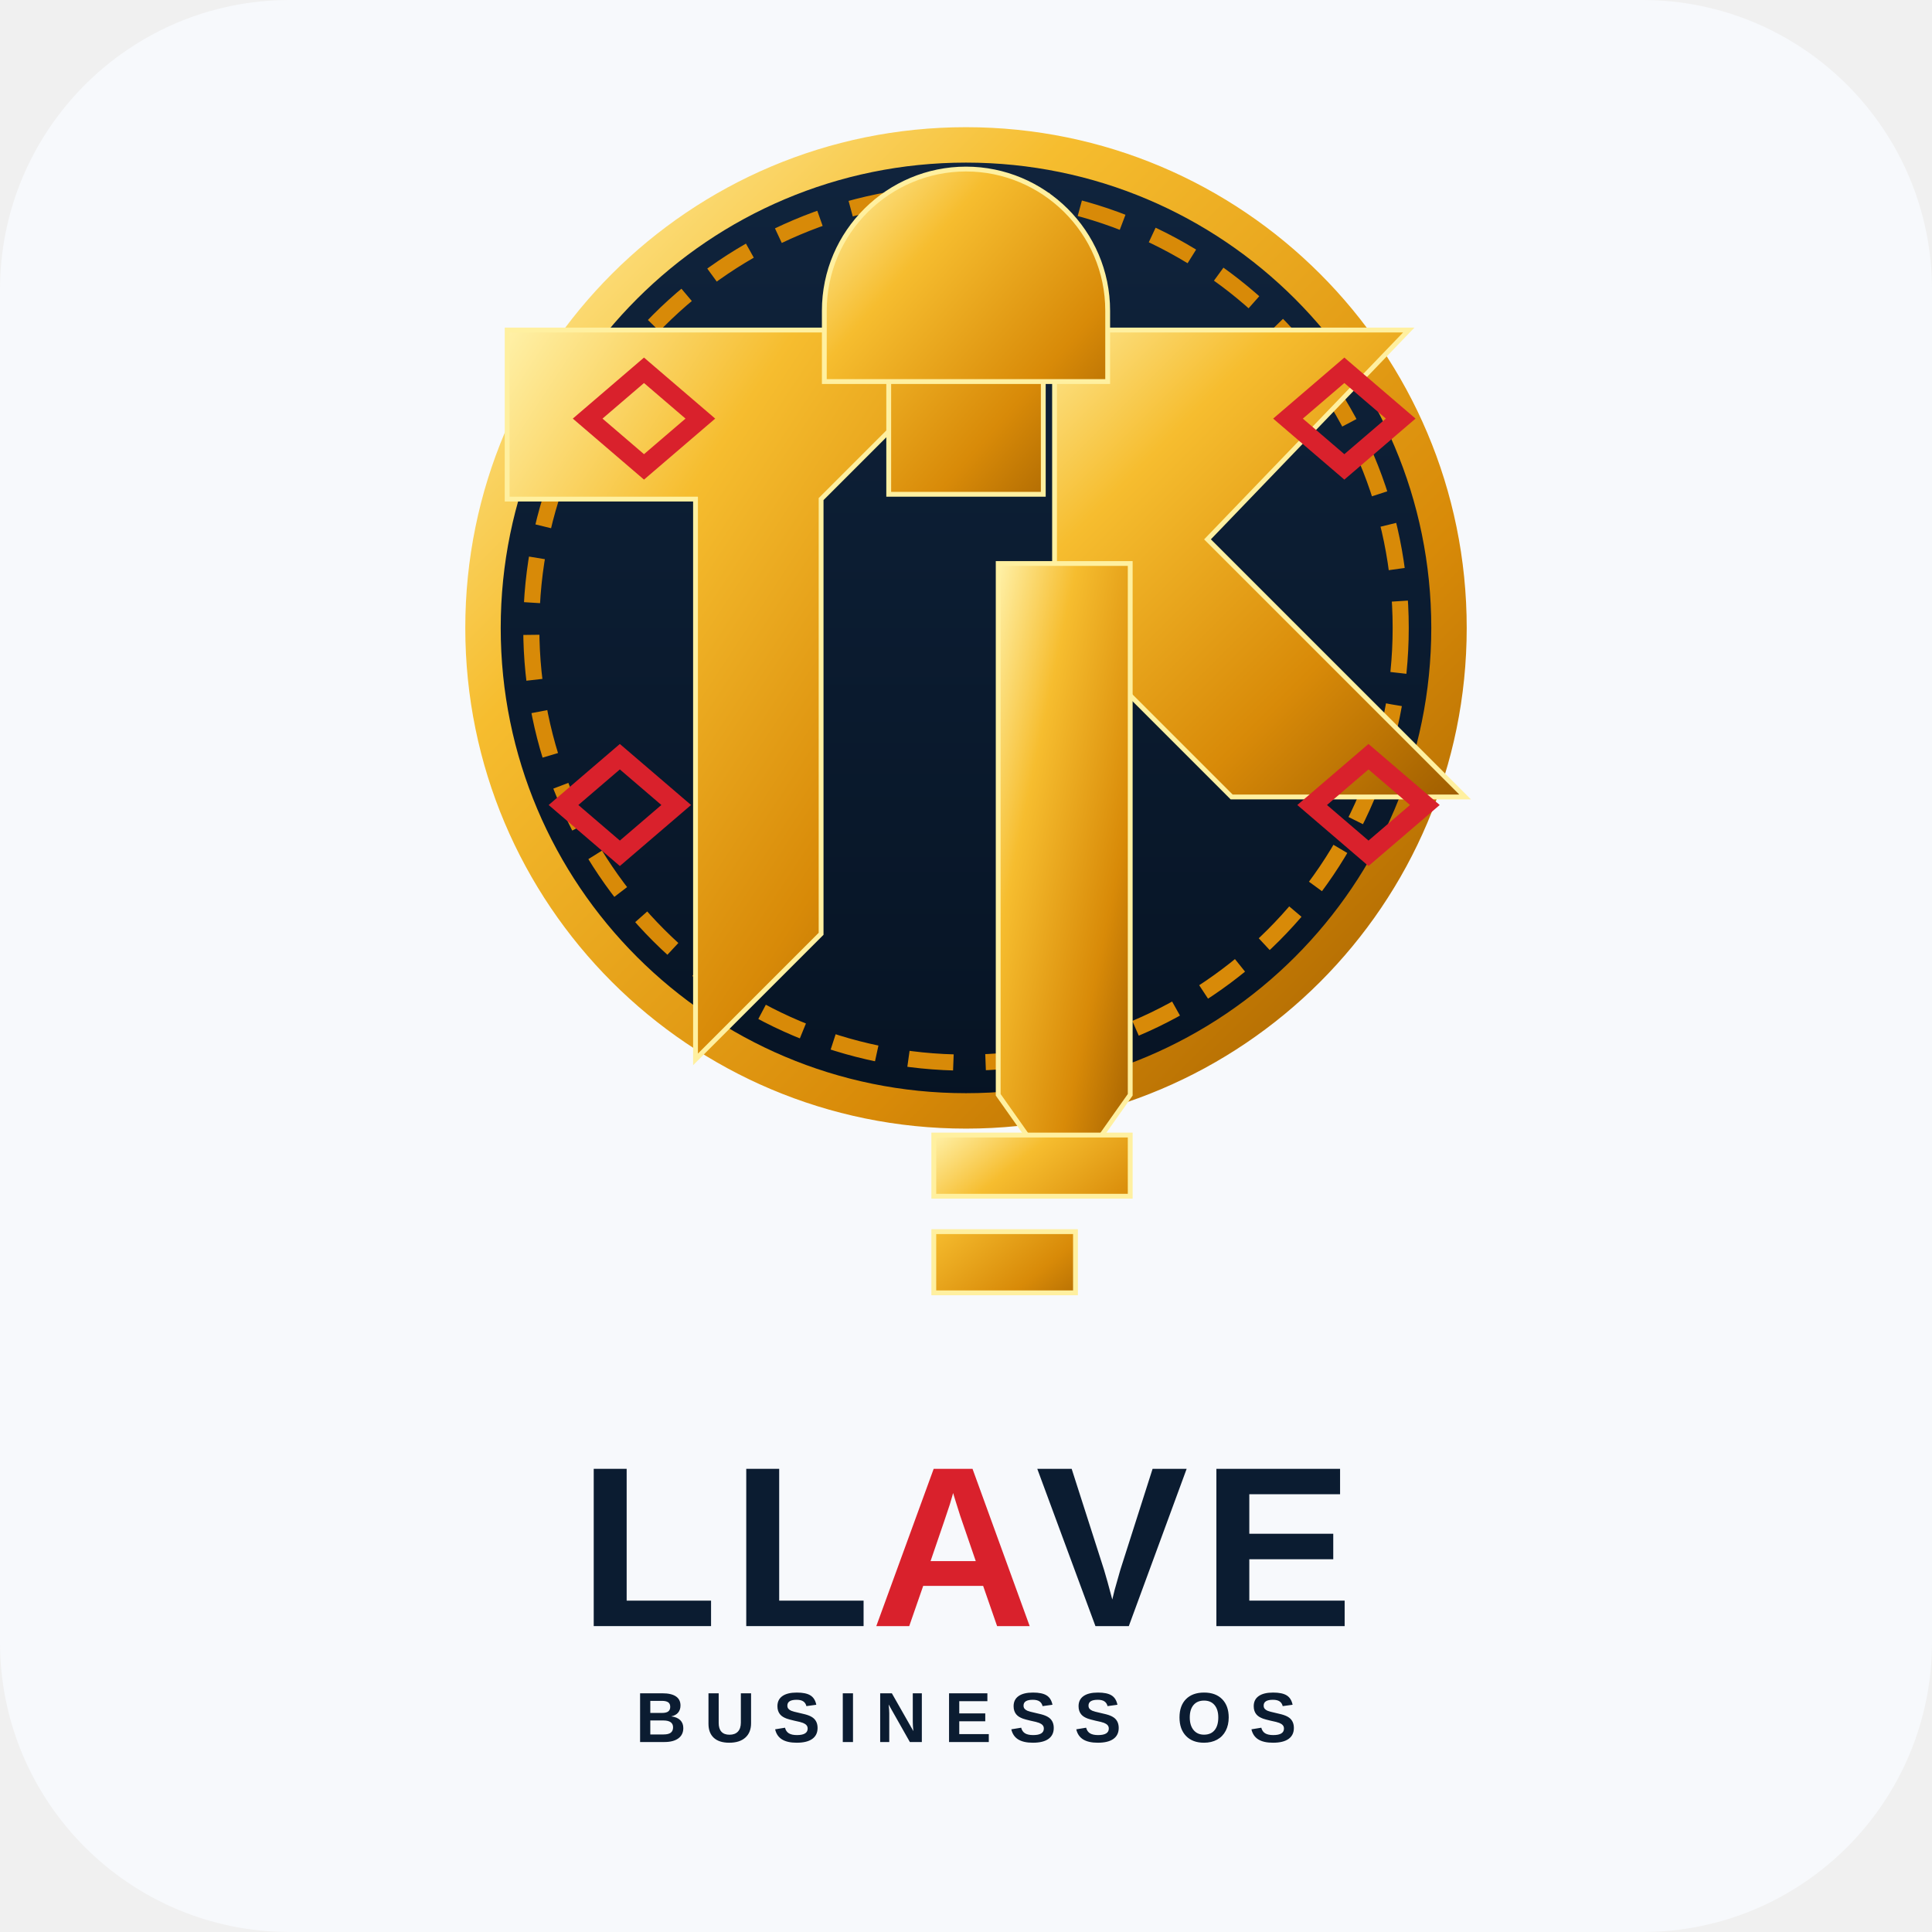
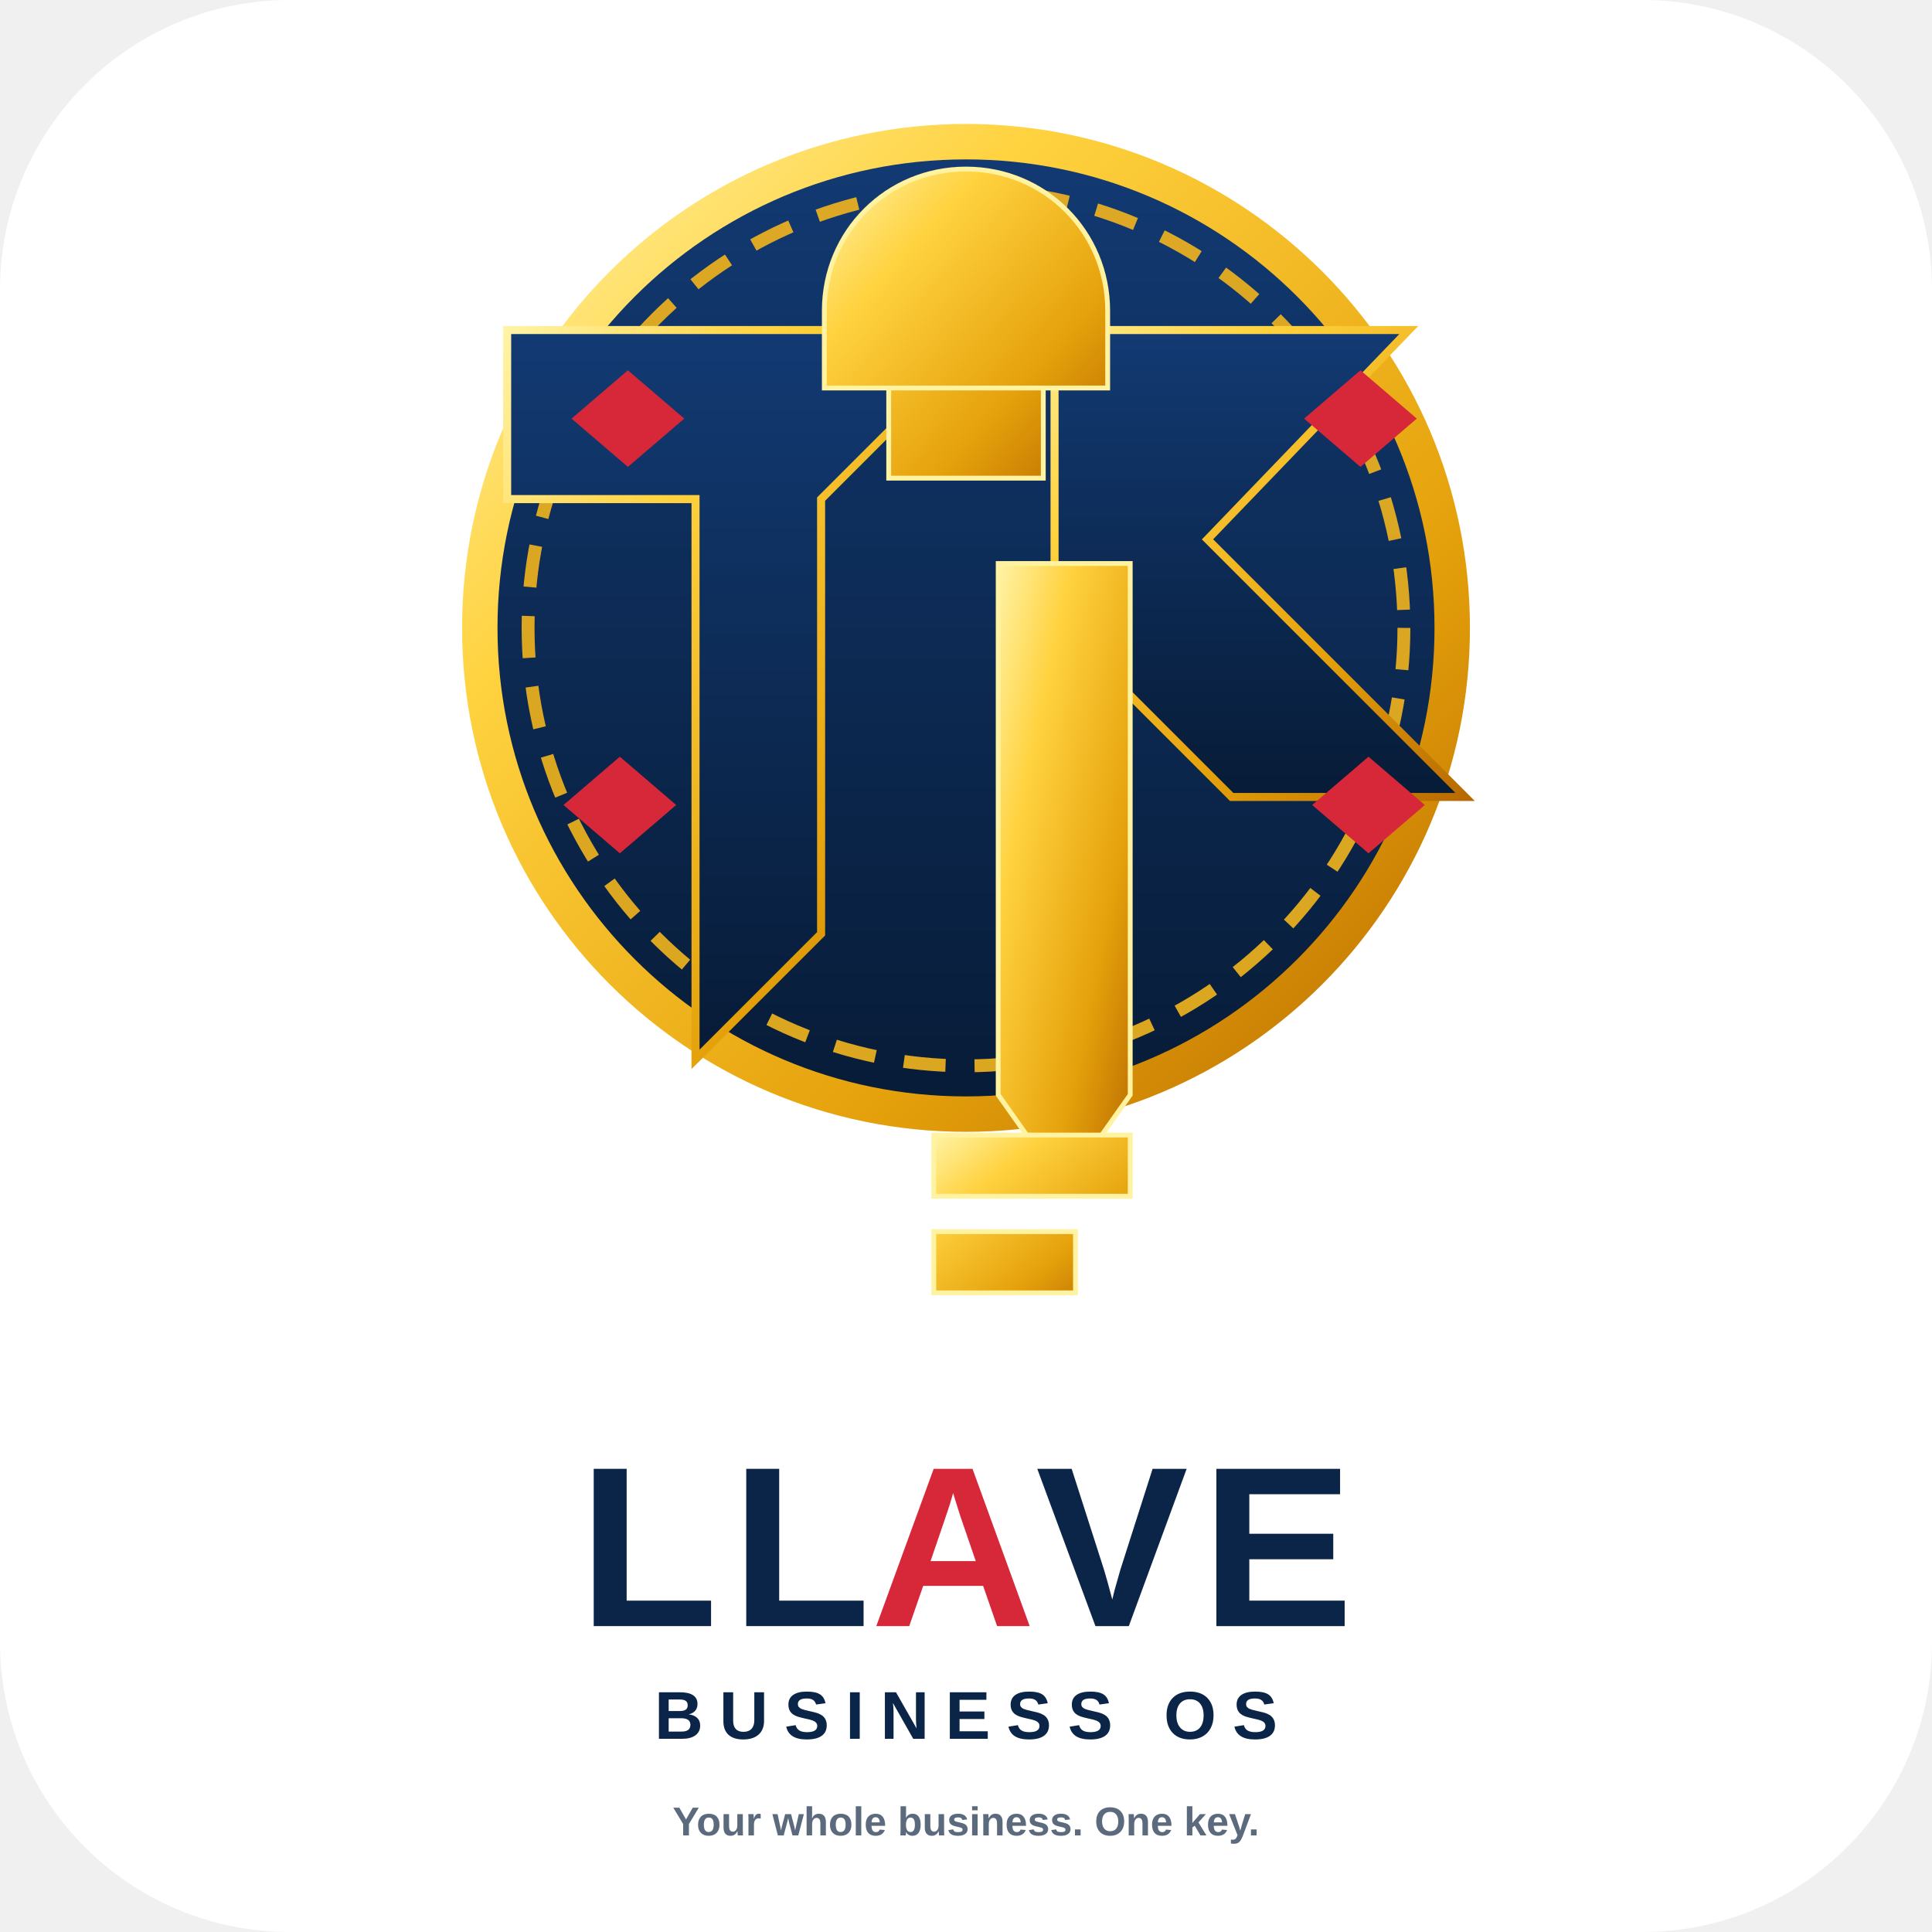
- <svg xmlns="http://www.w3.org/2000/svg" viewBox="0 0 1200 1200" role="img" aria-label="LLAVE Business OS logo">
+ <svg xmlns="http://www.w3.org/2000/svg" viewBox="0 0 1200 1200" role="img" aria-label="LLAVE Business OS — Your whole business. One key.">
  <defs>
-     <linearGradient id="g" x1="0" y1="0" x2="1" y2="1">
-       <stop stop-color="#fff1a8" />
-       <stop offset=".3" stop-color="#f6bd2f" />
-       <stop offset=".7" stop-color="#d88a08" />
-       <stop offset="1" stop-color="#9e5d00" />
+     <linearGradient id="gold" x1="0" y1="0" x2="1" y2="1">
+       <stop stop-color="#fff3a6" />
+       <stop offset=".28" stop-color="#ffd23f" />
+       <stop offset=".7" stop-color="#e5a10b" />
+       <stop offset="1" stop-color="#b86a00" />
    </linearGradient>
-     <linearGradient id="n" x1="0" y1="0" x2="0" y2="1">
-       <stop stop-color="#10243d" />
-       <stop offset="1" stop-color="#061323" />
+     <linearGradient id="navy" x1="0" y1="0" x2="0" y2="1">
+       <stop stop-color="#123a73" />
+       <stop offset="1" stop-color="#071b36" />
    </linearGradient>
  </defs>
-   <rect width="1200" height="1200" rx="180" fill="#f7f9fc" />
-   <circle cx="600" cy="390" r="300" fill="url(#n)" stroke="url(#g)" stroke-width="22" />
-   <circle cx="600" cy="390" r="270" fill="none" stroke="#d88a08" stroke-width="10" stroke-dasharray="28 20" />
-   <g fill="url(#g)" stroke="#fff0a0" stroke-width="3">
-     <path d="M315 205h300l-105 105v270l-78 78V310H315z" />
+   <rect width="1200" height="1200" rx="180" fill="#ffffff" />
+   <circle cx="600" cy="390" r="302" fill="url(#navy)" stroke="url(#gold)" stroke-width="22" />
+   <circle cx="600" cy="390" r="272" fill="none" stroke="#f2b51d" stroke-width="8" stroke-dasharray="26 18" opacity=".9" />
+   <g fill="url(#navy)" stroke="url(#gold)" stroke-width="5">
+     <path d="M315 205h300L510 310v270l-78 78V310H315z" />
    <path d="M620 205h255L750 335l160 160H765L655 385V205z" />
+   </g>
+   <g fill="url(#gold)" stroke="#fff2a0" stroke-width="3">
+     <path d="M600 105c49 0 88 39 88 88v48h-176v-48c0-49 39-88 88-88zm-48 136h96v56h-96z" />
    <path d="M620 350h82v330l-41 58-41-58z" />
    <path d="M580 705h122v38H580zM580 765h88v38h-88z" />
-     <path d="M600 105c48 0 88 39 88 88v44h-176v-44c0-49 40-88 88-88zm-48 132h96v70h-96z" />
  </g>
-   <g fill="none" stroke="#d9212c" stroke-width="12">
-     <path d="M365 260l35-30 35 30-35 30zM800 260l35-30 35 30-35 30zM350 500l35-30 35 30-35 30zM815 500l35-30 35 30-35 30z" />
+   <g fill="#d62839">
+     <path d="M355 260l35-30 35 30-35 30zM810 260l35-30 35 30-35 30zM350 500l35-30 35 30-35 30zM815 500l35-30 35 30-35 30z" />
  </g>
-   <text x="600" y="1010" text-anchor="middle" font-family="Segoe UI,Arial,sans-serif" font-size="142" font-weight="900" letter-spacing="8" fill="#0b1c31">LL<tspan fill="#d9212c">A</tspan>VE</text>
-   <text x="600" y="1082" text-anchor="middle" font-family="Segoe UI,Arial,sans-serif" font-size="44" font-weight="800" letter-spacing="11" fill="#0b1c31">BUSINESS OS</text>
+   <text x="600" y="1010" text-anchor="middle" font-family="Segoe UI,Arial,sans-serif" font-size="142" font-weight="900" letter-spacing="8" fill="#0b2548">LL<tspan fill="#d62839">A</tspan>VE</text>
+   <text x="600" y="1080" text-anchor="middle" font-family="Segoe UI,Arial,sans-serif" font-size="42" font-weight="800" letter-spacing="10" fill="#0b2548">BUSINESS OS</text>
+   <text x="600" y="1140" text-anchor="middle" font-family="Segoe UI,Arial,sans-serif" font-size="25" font-weight="600" fill="#5b6b7d">Your whole business. One key.</text>
</svg>
